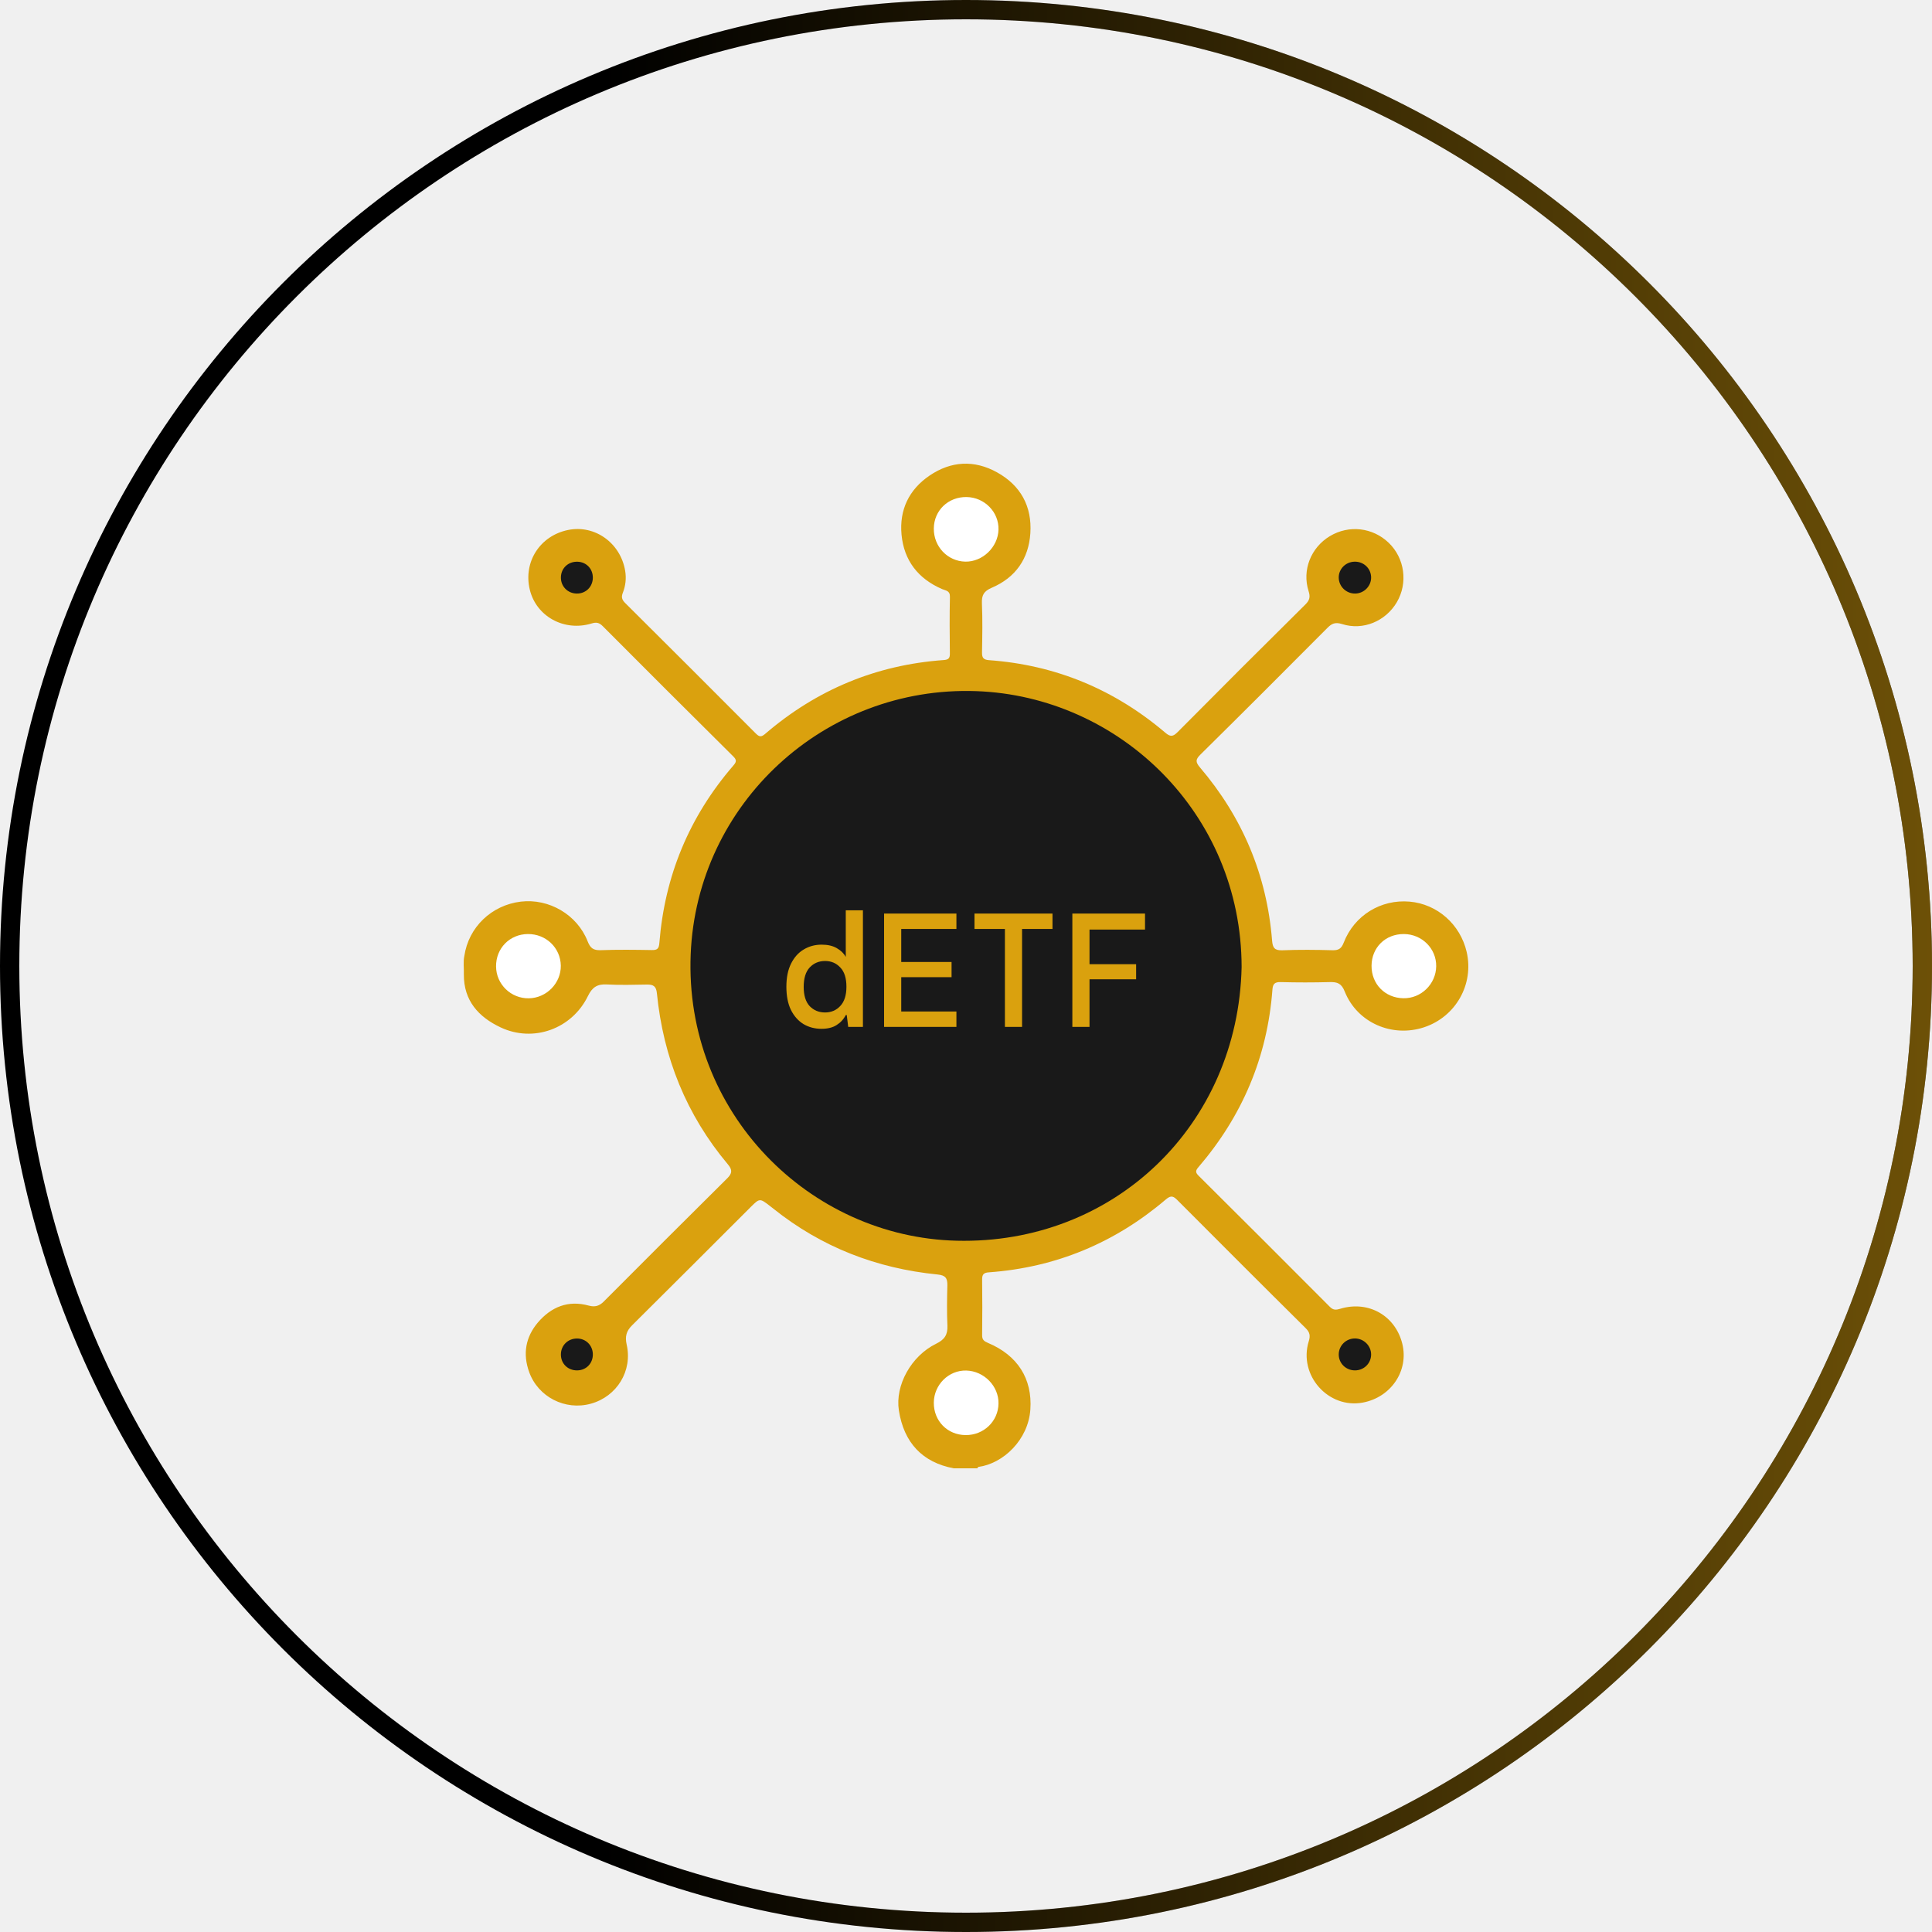
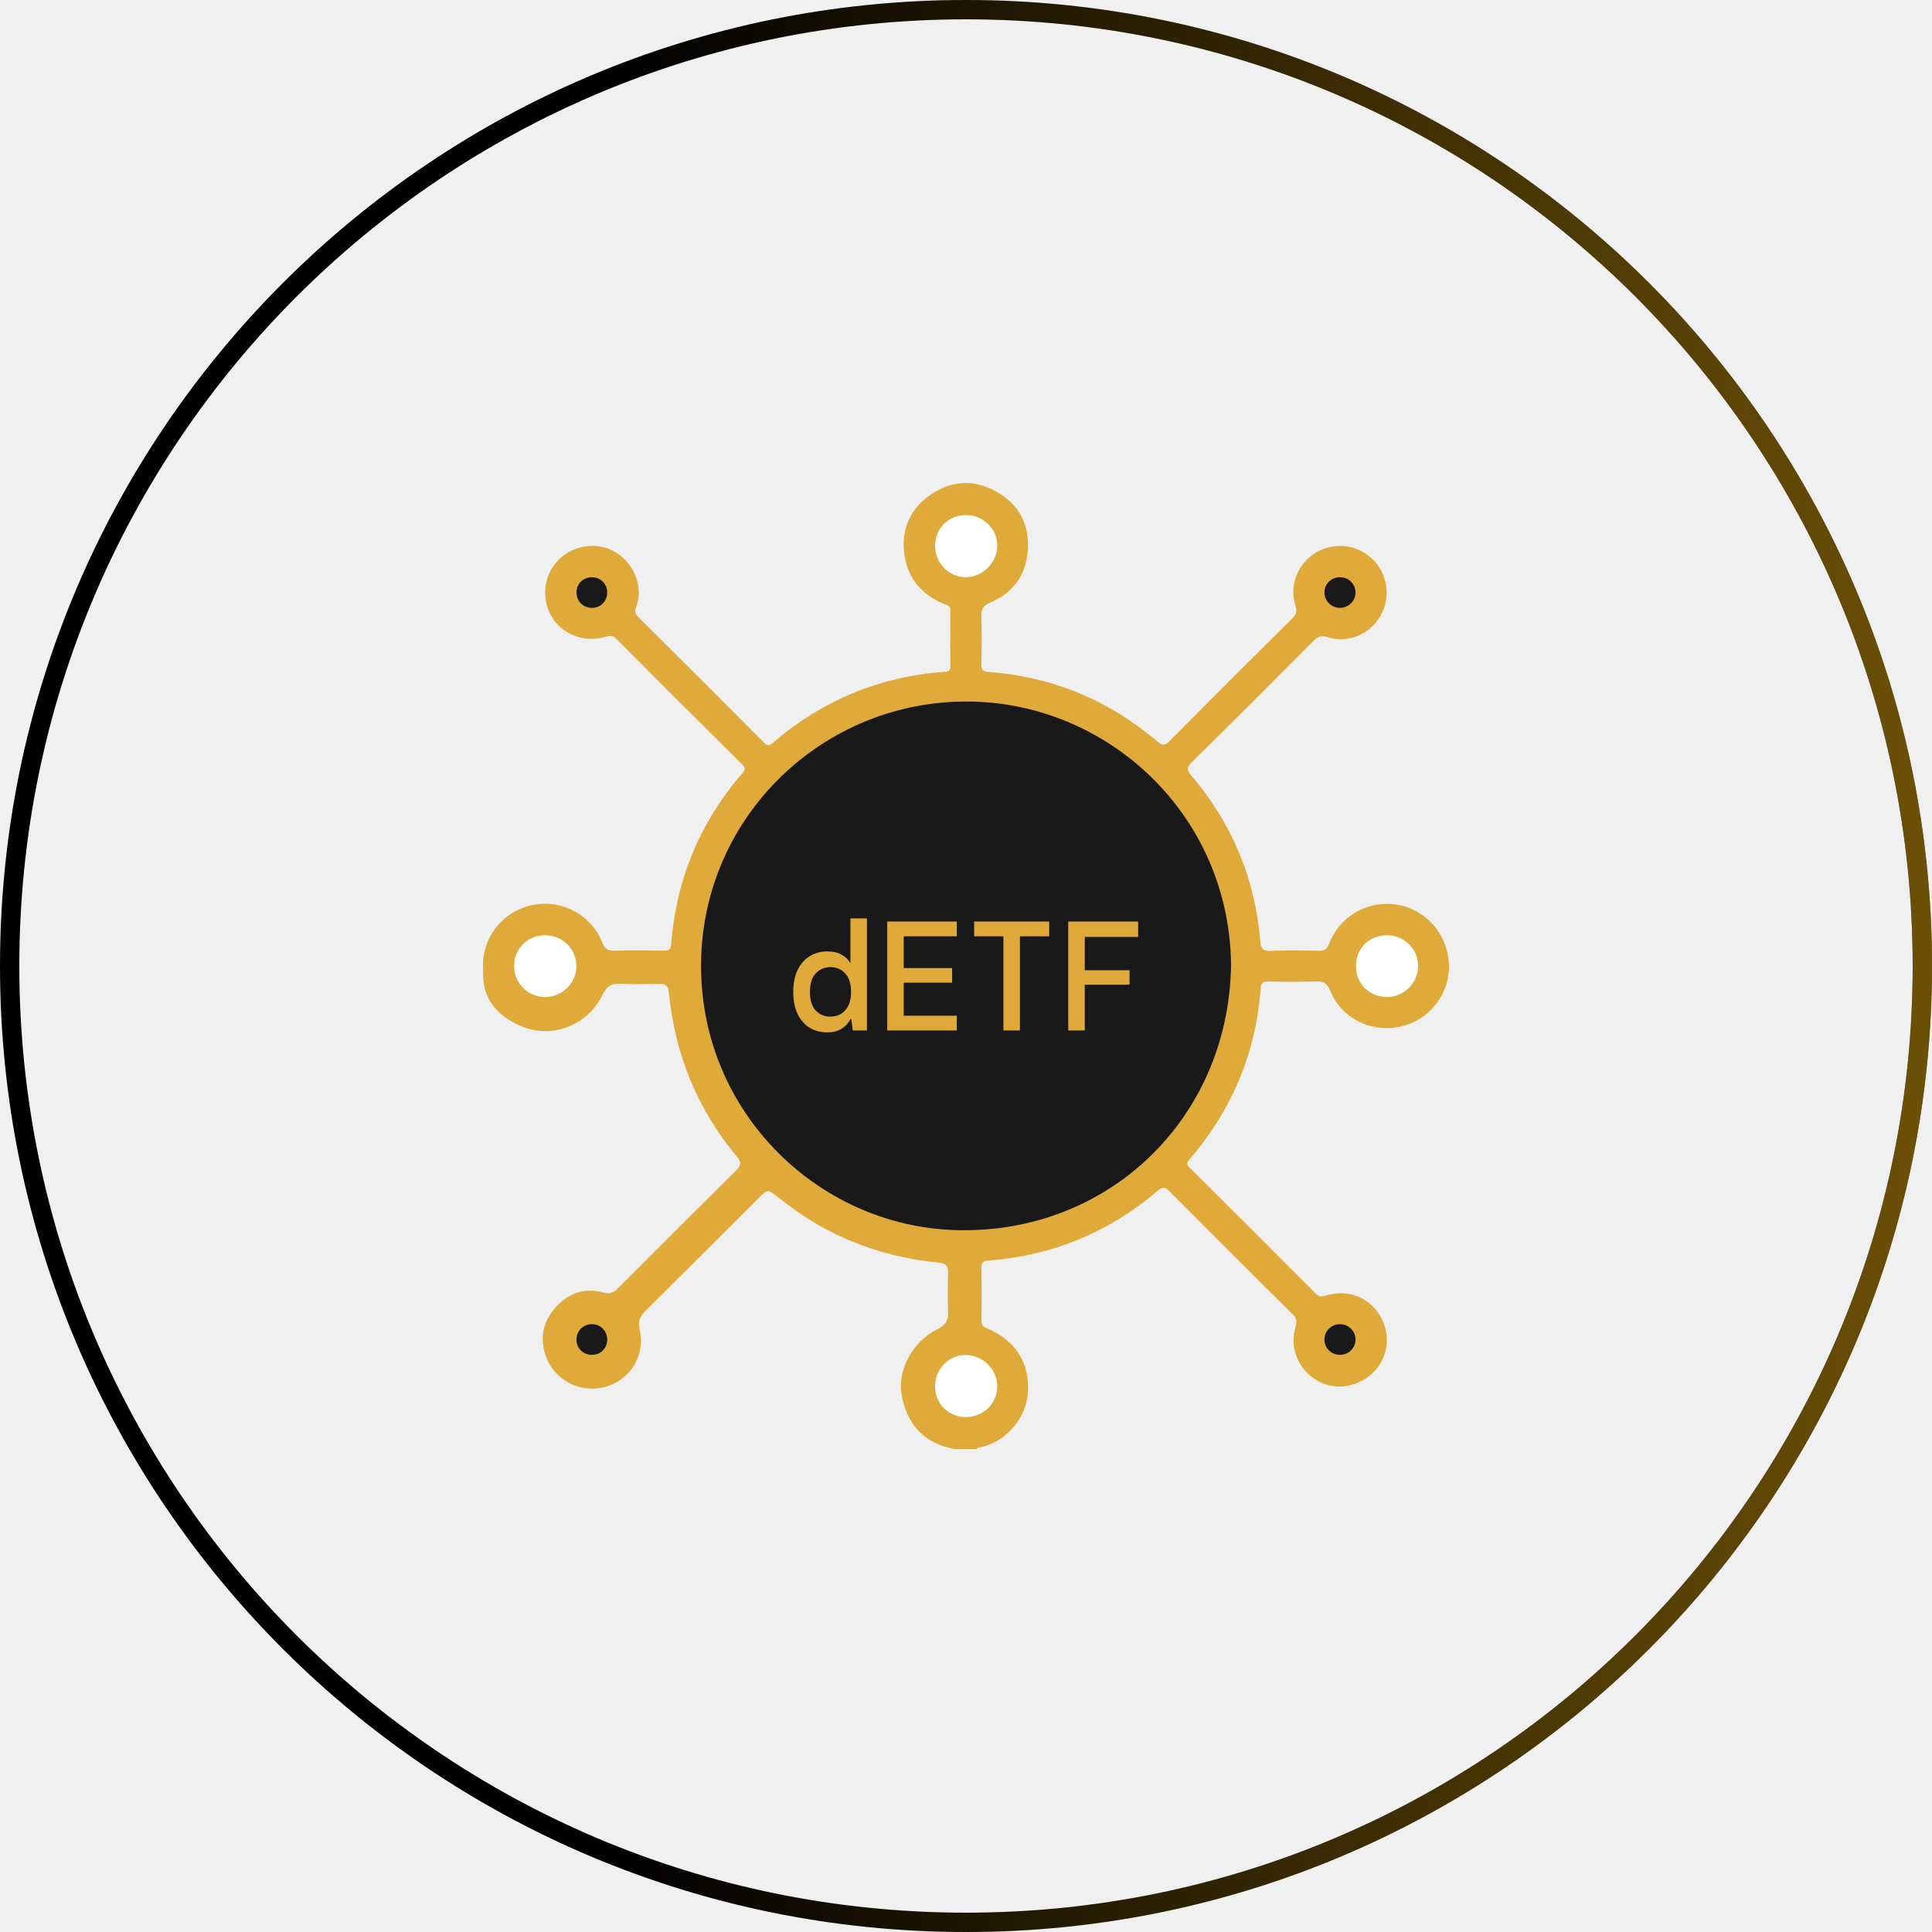
<svg xmlns="http://www.w3.org/2000/svg" width="100" height="100" viewBox="0 0 100 100" fill="none">
  <circle cx="50" cy="50" r="49.5" stroke="black" />
-   <circle cx="50" cy="50" r="49.5" stroke="url(#paint0_linear)" />
-   <path d="M24.035 49.475C24.257 47.986 25.444 46.85 26.958 46.668C28.411 46.495 29.87 47.337 30.413 48.716C30.555 49.077 30.711 49.195 31.095 49.181C31.976 49.149 32.857 49.16 33.738 49.175C34.016 49.181 34.105 49.106 34.128 48.814C34.403 45.342 35.671 42.273 37.956 39.627C38.115 39.443 38.147 39.342 37.953 39.151C35.694 36.91 33.441 34.663 31.196 32.408C31.017 32.229 30.873 32.194 30.627 32.269C29.203 32.708 27.75 31.903 27.42 30.513C27.079 29.085 27.949 27.729 29.402 27.432C30.783 27.149 32.115 28.098 32.358 29.541C32.424 29.933 32.381 30.322 32.236 30.686C32.144 30.916 32.199 31.052 32.363 31.216C34.62 33.461 36.873 35.708 39.118 37.963C39.297 38.142 39.398 38.162 39.6 37.989C42.261 35.702 45.343 34.415 48.847 34.164C49.081 34.147 49.168 34.078 49.165 33.836C49.154 32.855 49.145 31.874 49.168 30.893C49.177 30.567 48.954 30.573 48.761 30.49C47.521 29.953 46.788 29.01 46.663 27.672C46.545 26.397 47.042 25.347 48.108 24.62C49.226 23.858 50.431 23.795 51.609 24.45C52.825 25.125 53.421 26.203 53.331 27.599C53.244 28.926 52.563 29.895 51.338 30.42C50.919 30.599 50.806 30.807 50.824 31.234C50.861 32.079 50.844 32.924 50.829 33.769C50.826 34.04 50.896 34.147 51.19 34.17C54.643 34.418 57.682 35.687 60.314 37.923C60.582 38.151 60.715 38.133 60.955 37.891C63.148 35.679 65.352 33.478 67.565 31.289C67.79 31.067 67.828 30.893 67.732 30.596C67.386 29.509 67.851 28.341 68.836 27.749C69.821 27.158 71.052 27.299 71.881 28.096C72.71 28.895 72.883 30.175 72.3 31.17C71.722 32.154 70.552 32.65 69.463 32.301C69.099 32.186 68.92 32.281 68.689 32.517C66.516 34.701 64.338 36.882 62.145 39.045C61.885 39.301 61.862 39.428 62.108 39.72C64.312 42.304 65.571 45.292 65.843 48.682C65.872 49.054 65.97 49.204 66.38 49.186C67.244 49.152 68.108 49.16 68.972 49.184C69.289 49.192 69.431 49.1 69.552 48.788C70.098 47.378 71.476 46.538 72.961 46.668C74.391 46.792 75.582 47.842 75.914 49.27C76.301 50.943 75.353 52.625 73.715 53.17C72.057 53.721 70.249 52.936 69.604 51.324C69.437 50.9 69.223 50.822 68.827 50.833C67.981 50.856 67.134 50.856 66.288 50.833C65.973 50.825 65.88 50.934 65.86 51.229C65.597 54.713 64.3 57.768 62.027 60.416C61.865 60.603 61.879 60.698 62.047 60.863C64.315 63.118 66.58 65.377 68.836 67.644C69.015 67.823 69.159 67.805 69.37 67.742C70.826 67.301 72.222 68.094 72.583 69.553C72.927 70.944 72.008 72.317 70.546 72.596C68.758 72.937 67.195 71.183 67.741 69.424C67.833 69.126 67.796 68.956 67.57 68.734C65.358 66.545 63.156 64.338 60.958 62.135C60.756 61.933 60.631 61.837 60.351 62.077C57.711 64.327 54.657 65.605 51.185 65.856C50.928 65.873 50.832 65.956 50.835 66.219C50.847 67.182 50.847 68.146 50.835 69.112C50.832 69.343 50.936 69.424 51.133 69.507C52.667 70.147 53.441 71.362 53.331 72.957C53.224 74.526 51.927 75.755 50.642 75.928C50.618 75.931 50.604 75.977 50.584 76C50.176 76 49.772 76 49.365 76C47.75 75.697 46.785 74.679 46.525 73C46.325 71.714 47.152 70.188 48.457 69.55C48.891 69.337 49.058 69.086 49.038 68.616C49.006 67.924 49.018 67.228 49.035 66.536C49.044 66.167 48.946 66.008 48.53 65.968C45.369 65.654 42.518 64.552 40.028 62.559C39.961 62.507 39.895 62.452 39.828 62.403C39.334 62.022 39.314 62.019 38.866 62.466C36.818 64.508 34.776 66.559 32.719 68.596C32.418 68.893 32.343 69.178 32.435 69.591C32.75 70.952 31.933 72.279 30.587 72.654C29.255 73.026 27.851 72.305 27.389 71.016C27.048 70.073 27.207 69.201 27.842 68.451C28.53 67.647 29.408 67.283 30.474 67.578C30.789 67.664 31.017 67.601 31.248 67.37C33.374 65.235 35.506 63.107 37.644 60.987C37.901 60.73 37.916 60.554 37.676 60.268C35.524 57.704 34.331 54.733 34.001 51.413C33.967 51.053 33.819 50.955 33.49 50.96C32.797 50.972 32.1 50.992 31.407 50.955C30.913 50.926 30.65 51.105 30.433 51.552C29.602 53.259 27.608 53.977 25.912 53.178C24.768 52.639 24 51.794 24.009 50.435C24.02 50.104 23.968 49.786 24.035 49.475Z" fill="#DAA10E" />
-   <path d="M64.266 50.053C64.087 58.236 57.662 64.421 49.51 64.219C41.892 64.031 35.415 57.582 35.75 49.39C36.07 41.576 42.692 35.493 50.532 35.773C57.931 36.038 64.255 42.098 64.266 50.053Z" fill="#191919" />
-   <path d="M42.52 53.251C42.174 53.251 41.864 53.17 41.591 53.008C41.317 52.84 41.099 52.595 40.937 52.271C40.781 51.947 40.703 51.548 40.703 51.073C40.703 50.598 40.783 50.199 40.946 49.875C41.108 49.551 41.325 49.308 41.599 49.146C41.878 48.978 42.188 48.895 42.529 48.895C42.847 48.895 43.11 48.956 43.316 49.079C43.523 49.196 43.677 49.347 43.777 49.531V47.118H44.665V53.151H43.903L43.828 52.539H43.777C43.666 52.757 43.506 52.93 43.3 53.058C43.099 53.187 42.839 53.251 42.52 53.251ZM42.705 52.405C43.023 52.405 43.286 52.293 43.492 52.07C43.705 51.846 43.811 51.514 43.811 51.073C43.811 50.626 43.705 50.294 43.492 50.076C43.286 49.852 43.023 49.741 42.705 49.741C42.386 49.741 42.121 49.852 41.909 50.076C41.702 50.299 41.599 50.634 41.599 51.081C41.599 51.522 41.702 51.855 41.909 52.078C42.121 52.296 42.386 52.405 42.705 52.405ZM45.76 53.151V47.286H49.504V48.082H46.648V49.791H49.253V50.578H46.648V52.355H49.504V53.151H45.76ZM52.014 53.151V48.082H50.439V47.286H54.477V48.082H52.902V53.151H52.014ZM55.505 53.151V47.286H59.266V48.115H56.393V49.908H58.806V50.687H56.393V53.151H55.505Z" fill="#DAA10E" />
-   <path d="M72.667 48.346C73.603 48.352 74.351 49.102 74.337 50.016C74.325 50.937 73.554 51.687 72.638 51.669C71.688 51.652 70.986 50.937 70.991 49.987C70.997 49.038 71.711 48.34 72.667 48.346Z" fill="white" />
-   <path d="M49.978 74.28C49.036 74.272 48.325 73.545 48.334 72.598C48.343 71.669 49.108 70.913 50.018 70.939C50.934 70.966 51.697 71.744 51.682 72.645C51.671 73.565 50.917 74.289 49.978 74.28Z" fill="white" />
-   <path d="M48.334 27.354C48.343 26.419 49.082 25.712 50.03 25.727C50.96 25.741 51.708 26.506 51.682 27.417C51.656 28.32 50.856 29.088 49.963 29.07C49.042 29.047 48.325 28.291 48.334 27.354Z" fill="white" />
-   <path d="M27.32 48.346C28.259 48.337 29.01 49.056 29.027 49.976C29.044 50.885 28.288 51.658 27.372 51.672C26.447 51.687 25.685 50.948 25.676 50.028C25.664 49.087 26.378 48.354 27.32 48.346Z" fill="white" />
-   <path d="M70.111 29.072C70.579 29.061 70.957 29.415 70.969 29.874C70.981 30.327 70.608 30.714 70.151 30.722C69.689 30.731 69.308 30.37 69.293 29.915C69.279 29.459 69.643 29.084 70.111 29.072Z" fill="#191919" />
-   <path d="M70.969 70.112C70.966 70.571 70.593 70.934 70.128 70.931C69.66 70.928 69.29 70.562 69.293 70.103C69.296 69.644 69.671 69.278 70.134 69.278C70.593 69.281 70.971 69.659 70.969 70.112Z" fill="#191919" />
-   <path d="M29.842 30.722C29.371 30.711 29.015 30.336 29.033 29.866C29.047 29.395 29.423 29.055 29.905 29.075C30.359 29.095 30.688 29.447 30.685 29.903C30.68 30.379 30.316 30.734 29.842 30.722Z" fill="#191919" />
-   <path d="M29.882 70.931C29.402 70.94 29.035 70.591 29.032 70.118C29.026 69.647 29.39 69.281 29.864 69.281C30.318 69.281 30.667 69.621 30.685 70.074C30.702 70.553 30.355 70.923 29.882 70.931Z" fill="#191919" />
+   <circle cx="50" cy="50" r="49.5" stroke="url(#paint0_linear_1504:3526)" />
+   <path d="M25.033 49.495C25.247 48.064 26.389 46.971 27.844 46.797C29.242 46.63 30.644 47.44 31.167 48.766C31.303 49.112 31.453 49.226 31.822 49.212C32.669 49.182 33.517 49.193 34.364 49.207C34.63 49.212 34.717 49.14 34.739 48.86C35.003 45.521 36.222 42.57 38.419 40.026C38.572 39.849 38.603 39.752 38.417 39.569C36.244 37.414 34.078 35.253 31.919 33.084C31.747 32.912 31.608 32.879 31.372 32.951C30.003 33.373 28.605 32.599 28.289 31.262C27.961 29.889 28.797 28.586 30.194 28.3C31.522 28.028 32.803 28.941 33.036 30.328C33.1 30.705 33.058 31.079 32.919 31.429C32.831 31.651 32.883 31.781 33.042 31.939C35.211 34.097 37.378 36.257 39.536 38.426C39.708 38.598 39.806 38.617 40 38.451C42.558 36.252 45.522 35.015 48.892 34.773C49.117 34.757 49.2 34.69 49.197 34.457C49.186 33.514 49.178 32.571 49.2 31.628C49.208 31.315 48.995 31.32 48.808 31.24C47.617 30.724 46.911 29.817 46.792 28.53C46.678 27.304 47.156 26.295 48.181 25.596C49.256 24.864 50.414 24.803 51.547 25.432C52.717 26.081 53.289 27.119 53.203 28.461C53.12 29.737 52.464 30.669 51.286 31.173C50.883 31.345 50.775 31.545 50.792 31.956C50.828 32.768 50.811 33.581 50.797 34.393C50.795 34.654 50.861 34.757 51.145 34.779C54.464 35.017 57.386 36.238 59.917 38.387C60.175 38.606 60.303 38.59 60.534 38.357C62.642 36.23 64.761 34.113 66.889 32.008C67.106 31.795 67.142 31.628 67.05 31.343C66.717 30.297 67.164 29.174 68.111 28.605C69.059 28.037 70.242 28.172 71.039 28.938C71.836 29.706 72.003 30.938 71.442 31.895C70.886 32.84 69.761 33.317 68.714 32.982C68.364 32.871 68.192 32.962 67.97 33.19C65.881 35.289 63.786 37.386 61.678 39.466C61.428 39.713 61.406 39.835 61.642 40.115C63.761 42.6 64.972 45.474 65.234 48.732C65.261 49.09 65.356 49.234 65.75 49.218C66.581 49.184 67.411 49.193 68.242 49.215C68.547 49.223 68.684 49.135 68.8 48.835C69.325 47.479 70.65 46.672 72.078 46.797C73.453 46.916 74.598 47.925 74.917 49.298C75.289 50.907 74.378 52.524 72.803 53.048C71.209 53.578 69.47 52.823 68.85 51.273C68.689 50.865 68.484 50.79 68.103 50.801C67.289 50.824 66.475 50.824 65.661 50.801C65.359 50.793 65.27 50.898 65.25 51.181C64.998 54.532 63.75 57.469 61.564 60.015C61.409 60.195 61.422 60.287 61.584 60.445C63.764 62.614 65.942 64.785 68.111 66.965C68.284 67.137 68.422 67.121 68.625 67.059C70.025 66.635 71.367 67.398 71.714 68.801C72.045 70.138 71.161 71.458 69.756 71.727C68.036 72.055 66.534 70.368 67.059 68.677C67.147 68.391 67.111 68.227 66.895 68.014C64.767 65.909 62.65 63.787 60.536 61.668C60.342 61.474 60.222 61.382 59.953 61.612C57.414 63.776 54.478 65.004 51.139 65.246C50.892 65.262 50.8 65.343 50.803 65.595C50.814 66.522 50.814 67.448 50.803 68.377C50.8 68.599 50.9 68.677 51.089 68.757C52.564 69.373 53.309 70.54 53.203 72.074C53.1 73.583 51.853 74.764 50.617 74.931C50.595 74.933 50.581 74.978 50.561 75C50.17 75 49.781 75 49.389 75C47.836 74.709 46.908 73.73 46.658 72.116C46.467 70.879 47.261 69.411 48.517 68.799C48.933 68.593 49.095 68.352 49.075 67.9C49.045 67.234 49.056 66.566 49.072 65.9C49.081 65.545 48.986 65.393 48.586 65.354C45.547 65.052 42.806 63.992 40.411 62.076C40.347 62.026 40.283 61.973 40.219 61.926C39.745 61.56 39.725 61.557 39.294 61.987C37.325 63.95 35.361 65.922 33.383 67.88C33.094 68.166 33.022 68.441 33.111 68.837C33.414 70.146 32.628 71.422 31.333 71.783C30.053 72.141 28.703 71.447 28.258 70.207C27.93 69.3 28.083 68.463 28.694 67.742C29.355 66.968 30.2 66.618 31.225 66.901C31.528 66.985 31.747 66.924 31.969 66.702C34.014 64.649 36.064 62.602 38.12 60.564C38.367 60.317 38.381 60.148 38.15 59.873C36.081 57.408 34.933 54.551 34.617 51.359C34.583 51.012 34.442 50.918 34.125 50.923C33.458 50.934 32.789 50.954 32.122 50.918C31.647 50.89 31.394 51.062 31.186 51.492C30.386 53.134 28.469 53.825 26.839 53.056C25.739 52.538 25 51.725 25.008 50.419C25.019 50.1 24.969 49.795 25.033 49.495Z" fill="#E0AA3A" />
+   <path d="M63.718 50.051C63.546 57.92 57.368 63.866 49.529 63.672C42.204 63.492 35.976 57.29 36.298 49.413C36.606 41.9 42.973 36.051 50.512 36.32C57.626 36.575 63.707 42.402 63.718 50.051Z" fill="#191919" />
+   <path d="M42.809 53.434C42.476 53.434 42.178 53.356 41.914 53.2C41.651 53.039 41.442 52.803 41.286 52.491C41.136 52.18 41.06 51.796 41.06 51.339C41.06 50.883 41.138 50.499 41.294 50.187C41.45 49.876 41.659 49.642 41.922 49.486C42.191 49.325 42.489 49.245 42.817 49.245C43.123 49.245 43.375 49.304 43.574 49.422C43.773 49.535 43.92 49.68 44.017 49.857V47.537H44.871V53.337H44.138L44.065 52.749H44.017C43.91 52.958 43.756 53.125 43.558 53.248C43.364 53.372 43.115 53.434 42.809 53.434ZM42.986 52.62C43.292 52.62 43.544 52.513 43.743 52.298C43.947 52.083 44.049 51.764 44.049 51.339C44.049 50.91 43.947 50.59 43.743 50.381C43.544 50.166 43.292 50.058 42.986 50.058C42.68 50.058 42.425 50.166 42.221 50.381C42.022 50.596 41.922 50.918 41.922 51.347C41.922 51.772 42.022 52.091 42.221 52.306C42.425 52.515 42.68 52.62 42.986 52.62ZM45.923 53.337V47.698H49.524V48.463H46.777V50.107H49.282V50.864H46.777V52.572H49.524V53.337H45.923ZM51.937 53.337V48.463H50.423V47.698H54.306V48.463H52.791V53.337H51.937ZM55.293 53.337V47.698H58.91V48.496H56.147V50.219H58.467V50.969H56.147V53.337H55.293Z" fill="#E0AA3A" />
+   <path d="M71.795 48.41C72.695 48.415 73.414 49.136 73.4 50.016C73.389 50.901 72.647 51.622 71.767 51.605C70.853 51.589 70.178 50.901 70.184 49.988C70.189 49.075 70.875 48.404 71.795 48.41Z" fill="white" />
+   <path d="M49.979 73.347C49.074 73.338 48.39 72.639 48.398 71.729C48.407 70.836 49.143 70.109 50.018 70.134C50.898 70.159 51.632 70.908 51.618 71.774C51.607 72.659 50.882 73.355 49.979 73.347Z" fill="white" />
+   <path d="M48.398 28.225C48.407 27.326 49.118 26.646 50.029 26.66C50.923 26.674 51.643 27.409 51.618 28.286C51.593 29.154 50.824 29.892 49.965 29.875C49.079 29.853 48.39 29.126 48.398 28.225Z" fill="white" />
+   <path d="M28.192 48.409C29.095 48.401 29.817 49.092 29.834 49.977C29.85 50.851 29.123 51.594 28.242 51.608C27.353 51.622 26.62 50.912 26.611 50.027C26.6 49.122 27.287 48.418 28.192 48.409Z" fill="white" />
+   <path d="M69.337 29.877C69.787 29.866 70.151 30.207 70.162 30.648C70.173 31.084 69.815 31.455 69.376 31.464C68.932 31.472 68.565 31.125 68.551 30.687C68.537 30.249 68.887 29.888 69.337 29.877Z" fill="#191919" />
+   <path d="M70.162 69.338C70.159 69.779 69.801 70.129 69.354 70.126C68.904 70.124 68.548 69.771 68.551 69.33C68.554 68.889 68.915 68.537 69.359 68.537C69.801 68.54 70.165 68.903 70.162 69.338Z" fill="#191919" />
+   <path d="M30.617 31.464C30.165 31.453 29.823 31.092 29.84 30.64C29.853 30.188 30.215 29.86 30.678 29.88C31.114 29.899 31.431 30.238 31.428 30.676C31.423 31.134 31.073 31.475 30.617 31.464Z" fill="#191919" />
+   <path d="M30.656 70.126C30.195 70.135 29.842 69.799 29.839 69.344C29.833 68.892 30.183 68.539 30.639 68.539C31.075 68.539 31.411 68.867 31.428 69.302C31.445 69.763 31.111 70.118 30.656 70.126Z" fill="#191919" />
  <defs>
-     <linearGradient id="paint0_linear" x1="100" y1="50" x2="3.48559e-07" y2="50" gradientUnits="userSpaceOnUse">
+     <linearGradient id="paint0_linear_1504:3526" x1="100" y1="50" x2="3.48559e-07" y2="50" gradientUnits="userSpaceOnUse">
      <stop stop-color="#DAA10E" stop-opacity="0.5" />
      <stop offset="0.37" stop-color="#DAA10E" stop-opacity="0.219" />
      <stop offset="0.688" stop-color="#DAA10E" stop-opacity="0" />
    </linearGradient>
  </defs>
</svg>
